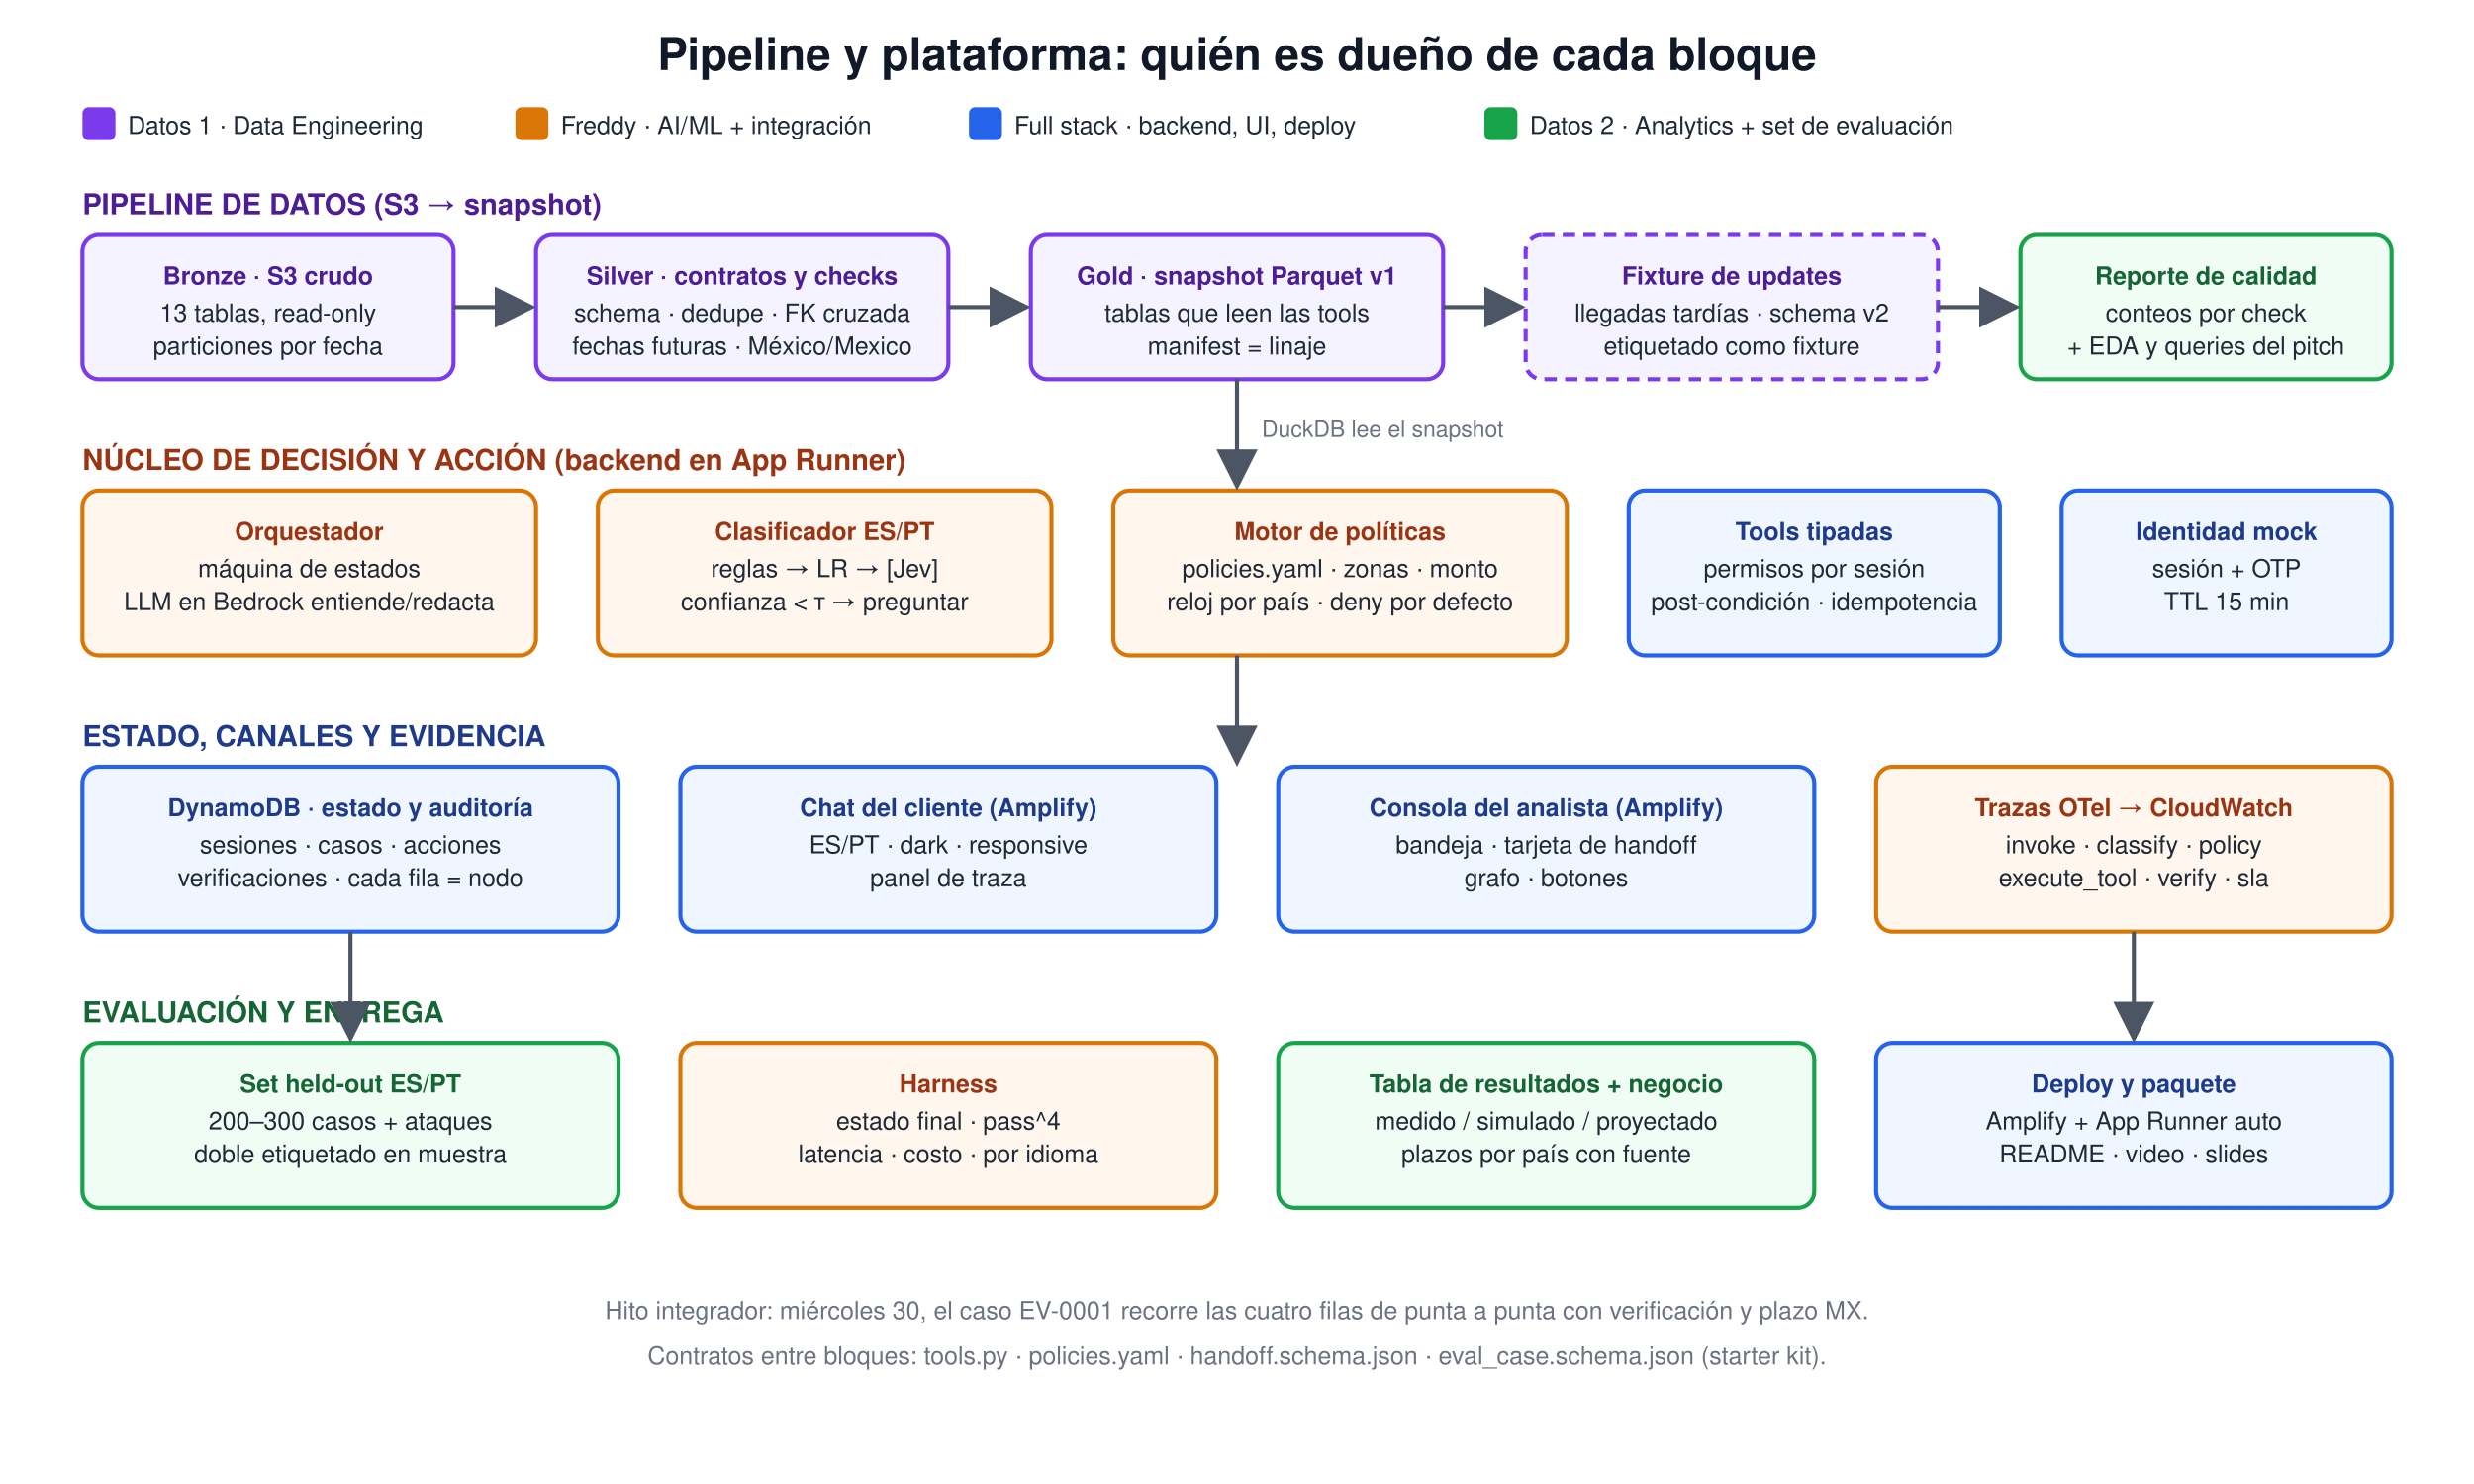
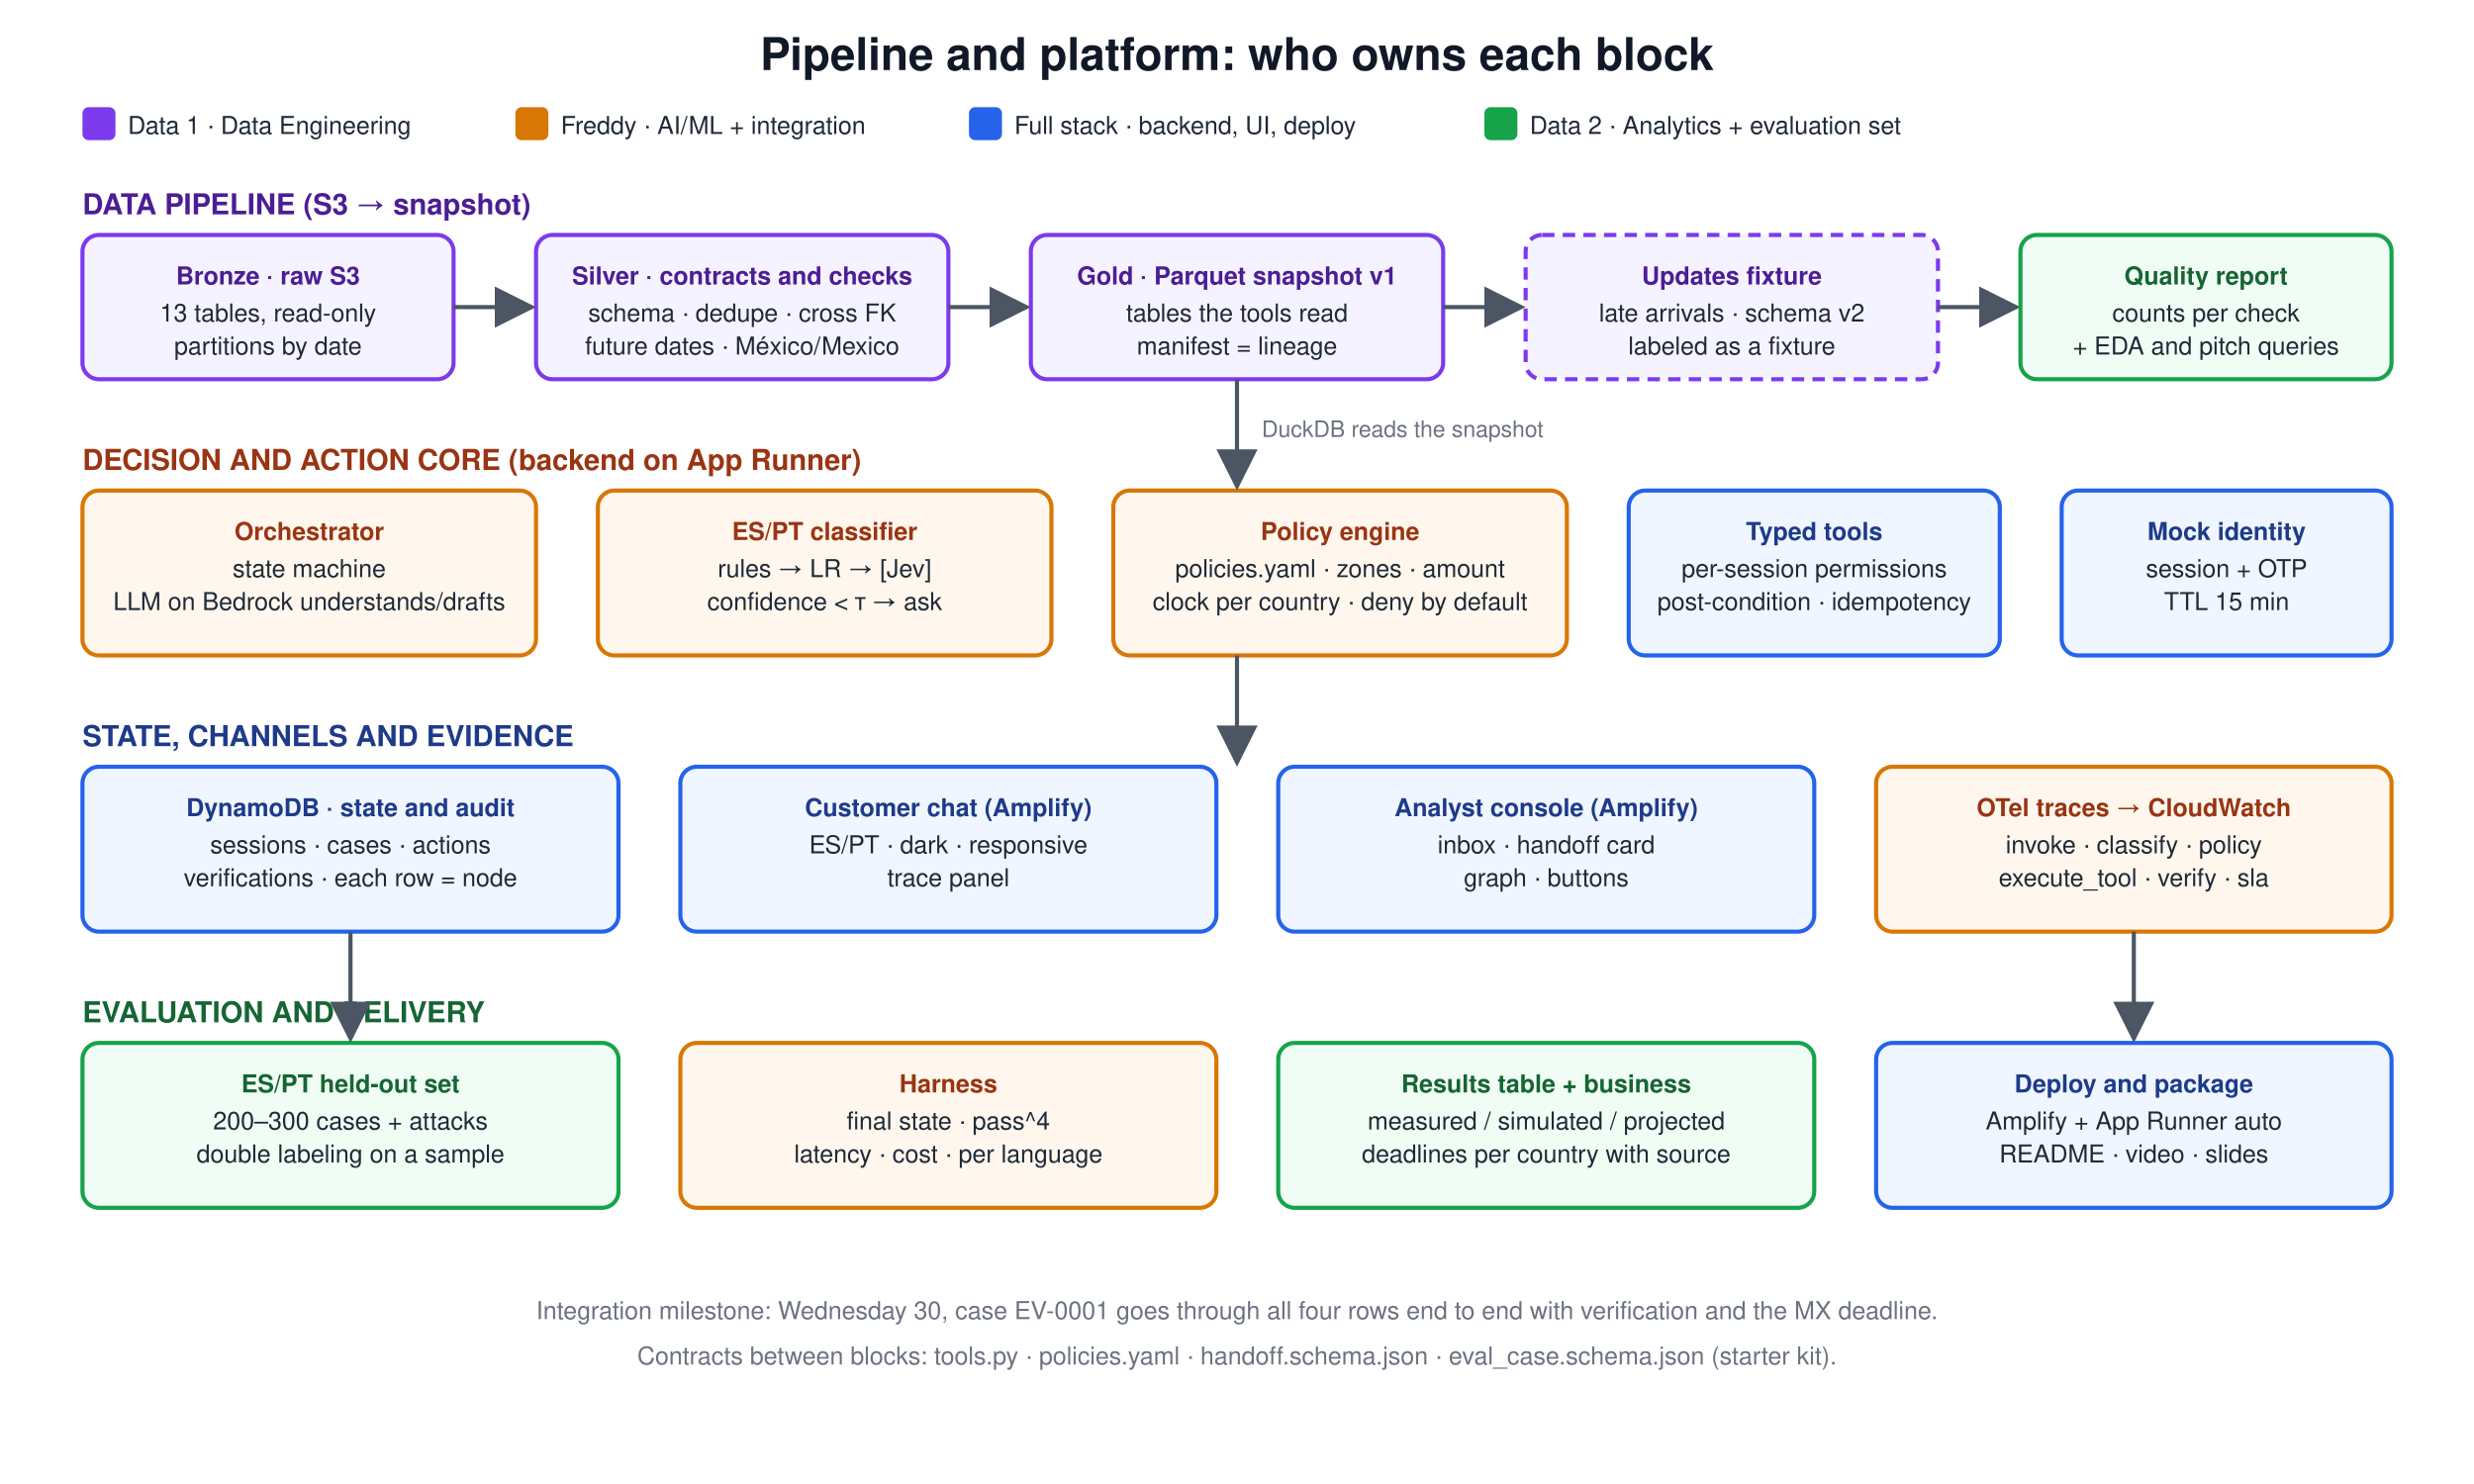
<svg xmlns="http://www.w3.org/2000/svg" viewBox="0 0 1200 720" font-family="Helvetica, Arial, sans-serif">
  <defs>
    <marker id="arr" markerWidth="10" markerHeight="10" refX="9" refY="5" orient="auto">
      <path d="M0,0 L10,5 L0,10 z" fill="#4b5563" />
    </marker>
  </defs>
  <rect width="1200" height="720" fill="#ffffff" />
-   <text x="600" y="34" text-anchor="middle" font-size="22" font-weight="bold" fill="#111827">Pipeline y plataforma: quién es dueño de cada bloque</text>
+   <text x="600" y="34" text-anchor="middle" font-size="22" font-weight="bold" fill="#111827">Pipeline and platform: who owns each block</text>
  <g font-size="12">
    <rect x="40" y="52" width="16" height="16" rx="3" fill="#7c3aed" />
-     <text x="62" y="65" fill="#1f2937">Datos 1 · Data Engineering</text>
+     <text x="62" y="65" fill="#1f2937">Data 1 · Data Engineering</text>
    <rect x="250" y="52" width="16" height="16" rx="3" fill="#d97706" />
-     <text x="272" y="65" fill="#1f2937">Freddy · AI/ML + integración</text>
+     <text x="272" y="65" fill="#1f2937">Freddy · AI/ML + integration</text>
    <rect x="470" y="52" width="16" height="16" rx="3" fill="#2563eb" />
    <text x="492" y="65" fill="#1f2937">Full stack · backend, UI, deploy</text>
    <rect x="720" y="52" width="16" height="16" rx="3" fill="#16a34a" />
-     <text x="742" y="65" fill="#1f2937">Datos 2 · Analytics + set de evaluación</text>
+     <text x="742" y="65" fill="#1f2937">Data 2 · Analytics + evaluation set</text>
  </g>
-   <text x="40" y="104" font-size="14" font-weight="bold" fill="#4c1d95">PIPELINE DE DATOS (S3 → snapshot)</text>
+   <text x="40" y="104" font-size="14" font-weight="bold" fill="#4c1d95">DATA PIPELINE (S3 → snapshot)</text>
  <g font-size="12">
    <rect x="40" y="114" width="180" height="70" rx="8" fill="#f5f3ff" stroke="#7c3aed" stroke-width="2" />
-     <text x="130" y="138" text-anchor="middle" font-weight="bold" fill="#4c1d95">Bronze · S3 crudo</text>
-     <text x="130" y="156" text-anchor="middle" fill="#1f2937">13 tablas, read-only</text>
-     <text x="130" y="172" text-anchor="middle" fill="#1f2937">particiones por fecha</text>
+     <text x="130" y="138" text-anchor="middle" font-weight="bold" fill="#4c1d95">Bronze · raw S3</text>
+     <text x="130" y="156" text-anchor="middle" fill="#1f2937">13 tables, read-only</text>
+     <text x="130" y="172" text-anchor="middle" fill="#1f2937">partitions by date</text>
    <rect x="260" y="114" width="200" height="70" rx="8" fill="#f5f3ff" stroke="#7c3aed" stroke-width="2" />
-     <text x="360" y="138" text-anchor="middle" font-weight="bold" fill="#4c1d95">Silver · contratos y checks</text>
-     <text x="360" y="156" text-anchor="middle" fill="#1f2937">schema · dedupe · FK cruzada</text>
-     <text x="360" y="172" text-anchor="middle" fill="#1f2937">fechas futuras · México/Mexico</text>
+     <text x="360" y="138" text-anchor="middle" font-weight="bold" fill="#4c1d95">Silver · contracts and checks</text>
+     <text x="360" y="156" text-anchor="middle" fill="#1f2937">schema · dedupe · cross FK</text>
+     <text x="360" y="172" text-anchor="middle" fill="#1f2937">future dates · México/Mexico</text>
    <rect x="500" y="114" width="200" height="70" rx="8" fill="#f5f3ff" stroke="#7c3aed" stroke-width="2" />
-     <text x="600" y="138" text-anchor="middle" font-weight="bold" fill="#4c1d95">Gold · snapshot Parquet v1</text>
-     <text x="600" y="156" text-anchor="middle" fill="#1f2937">tablas que leen las tools</text>
-     <text x="600" y="172" text-anchor="middle" fill="#1f2937">manifest = linaje</text>
+     <text x="600" y="138" text-anchor="middle" font-weight="bold" fill="#4c1d95">Gold · Parquet snapshot v1</text>
+     <text x="600" y="156" text-anchor="middle" fill="#1f2937">tables the tools read</text>
+     <text x="600" y="172" text-anchor="middle" fill="#1f2937">manifest = lineage</text>
    <rect x="740" y="114" width="200" height="70" rx="8" fill="#f5f3ff" stroke="#7c3aed" stroke-width="2" stroke-dasharray="6 4" />
-     <text x="840" y="138" text-anchor="middle" font-weight="bold" fill="#4c1d95">Fixture de updates</text>
-     <text x="840" y="156" text-anchor="middle" fill="#1f2937">llegadas tardías · schema v2</text>
-     <text x="840" y="172" text-anchor="middle" fill="#1f2937">etiquetado como fixture</text>
+     <text x="840" y="138" text-anchor="middle" font-weight="bold" fill="#4c1d95">Updates fixture</text>
+     <text x="840" y="156" text-anchor="middle" fill="#1f2937">late arrivals · schema v2</text>
+     <text x="840" y="172" text-anchor="middle" fill="#1f2937">labeled as a fixture</text>
    <rect x="980" y="114" width="180" height="70" rx="8" fill="#f0fdf4" stroke="#16a34a" stroke-width="2" />
-     <text x="1070" y="138" text-anchor="middle" font-weight="bold" fill="#166534">Reporte de calidad</text>
-     <text x="1070" y="156" text-anchor="middle" fill="#1f2937">conteos por check</text>
-     <text x="1070" y="172" text-anchor="middle" fill="#1f2937">+ EDA y queries del pitch</text>
+     <text x="1070" y="138" text-anchor="middle" font-weight="bold" fill="#166534">Quality report</text>
+     <text x="1070" y="156" text-anchor="middle" fill="#1f2937">counts per check</text>
+     <text x="1070" y="172" text-anchor="middle" fill="#1f2937">+ EDA and pitch queries</text>
  </g>
  <line x1="220" y1="149" x2="258" y2="149" stroke="#4b5563" stroke-width="2" marker-end="url(#arr)" />
  <line x1="460" y1="149" x2="498" y2="149" stroke="#4b5563" stroke-width="2" marker-end="url(#arr)" />
  <line x1="700" y1="149" x2="738" y2="149" stroke="#4b5563" stroke-width="2" marker-end="url(#arr)" />
  <line x1="940" y1="149" x2="978" y2="149" stroke="#4b5563" stroke-width="2" marker-end="url(#arr)" />
-   <text x="40" y="228" font-size="14" font-weight="bold" fill="#9a3412">NÚCLEO DE DECISIÓN Y ACCIÓN (backend en App Runner)</text>
+   <text x="40" y="228" font-size="14" font-weight="bold" fill="#9a3412">DECISION AND ACTION CORE (backend on App Runner)</text>
  <g font-size="12">
    <rect x="40" y="238" width="220" height="80" rx="8" fill="#fff7ed" stroke="#d97706" stroke-width="2" />
-     <text x="150" y="262" text-anchor="middle" font-weight="bold" fill="#9a3412">Orquestador</text>
-     <text x="150" y="280" text-anchor="middle" fill="#1f2937">máquina de estados</text>
-     <text x="150" y="296" text-anchor="middle" fill="#1f2937">LLM en Bedrock entiende/redacta</text>
+     <text x="150" y="262" text-anchor="middle" font-weight="bold" fill="#9a3412">Orchestrator</text>
+     <text x="150" y="280" text-anchor="middle" fill="#1f2937">state machine</text>
+     <text x="150" y="296" text-anchor="middle" fill="#1f2937">LLM on Bedrock understands/drafts</text>
    <rect x="290" y="238" width="220" height="80" rx="8" fill="#fff7ed" stroke="#d97706" stroke-width="2" />
-     <text x="400" y="262" text-anchor="middle" font-weight="bold" fill="#9a3412">Clasificador ES/PT</text>
-     <text x="400" y="280" text-anchor="middle" fill="#1f2937">reglas → LR → [Jev]</text>
-     <text x="400" y="296" text-anchor="middle" fill="#1f2937">confianza &lt; τ → preguntar</text>
+     <text x="400" y="262" text-anchor="middle" font-weight="bold" fill="#9a3412">ES/PT classifier</text>
+     <text x="400" y="280" text-anchor="middle" fill="#1f2937">rules → LR → [Jev]</text>
+     <text x="400" y="296" text-anchor="middle" fill="#1f2937">confidence &lt; τ → ask</text>
    <rect x="540" y="238" width="220" height="80" rx="8" fill="#fff7ed" stroke="#d97706" stroke-width="2" />
-     <text x="650" y="262" text-anchor="middle" font-weight="bold" fill="#9a3412">Motor de políticas</text>
-     <text x="650" y="280" text-anchor="middle" fill="#1f2937">policies.yaml · zonas · monto</text>
-     <text x="650" y="296" text-anchor="middle" fill="#1f2937">reloj por país · deny por defecto</text>
+     <text x="650" y="262" text-anchor="middle" font-weight="bold" fill="#9a3412">Policy engine</text>
+     <text x="650" y="280" text-anchor="middle" fill="#1f2937">policies.yaml · zones · amount</text>
+     <text x="650" y="296" text-anchor="middle" fill="#1f2937">clock per country · deny by default</text>
    <rect x="790" y="238" width="180" height="80" rx="8" fill="#eff6ff" stroke="#2563eb" stroke-width="2" />
-     <text x="880" y="262" text-anchor="middle" font-weight="bold" fill="#1e3a8a">Tools tipadas</text>
-     <text x="880" y="280" text-anchor="middle" fill="#1f2937">permisos por sesión</text>
-     <text x="880" y="296" text-anchor="middle" fill="#1f2937">post-condición · idempotencia</text>
+     <text x="880" y="262" text-anchor="middle" font-weight="bold" fill="#1e3a8a">Typed tools</text>
+     <text x="880" y="280" text-anchor="middle" fill="#1f2937">per-session permissions</text>
+     <text x="880" y="296" text-anchor="middle" fill="#1f2937">post-condition · idempotency</text>
    <rect x="1000" y="238" width="160" height="80" rx="8" fill="#eff6ff" stroke="#2563eb" stroke-width="2" />
-     <text x="1080" y="262" text-anchor="middle" font-weight="bold" fill="#1e3a8a">Identidad mock</text>
-     <text x="1080" y="280" text-anchor="middle" fill="#1f2937">sesión + OTP</text>
+     <text x="1080" y="262" text-anchor="middle" font-weight="bold" fill="#1e3a8a">Mock identity</text>
+     <text x="1080" y="280" text-anchor="middle" fill="#1f2937">session + OTP</text>
    <text x="1080" y="296" text-anchor="middle" fill="#1f2937">TTL 15 min</text>
  </g>
  <line x1="600" y1="184" x2="600" y2="236" stroke="#4b5563" stroke-width="2" marker-end="url(#arr)" />
-   <text x="612" y="212" font-size="11" fill="#6b7280">DuckDB lee el snapshot</text>
-   <text x="40" y="362" font-size="14" font-weight="bold" fill="#1e3a8a">ESTADO, CANALES Y EVIDENCIA</text>
+   <text x="612" y="212" font-size="11" fill="#6b7280">DuckDB reads the snapshot</text>
+   <text x="40" y="362" font-size="14" font-weight="bold" fill="#1e3a8a">STATE, CHANNELS AND EVIDENCE</text>
  <g font-size="12">
    <rect x="40" y="372" width="260" height="80" rx="8" fill="#eff6ff" stroke="#2563eb" stroke-width="2" />
-     <text x="170" y="396" text-anchor="middle" font-weight="bold" fill="#1e3a8a">DynamoDB · estado y auditoría</text>
-     <text x="170" y="414" text-anchor="middle" fill="#1f2937">sesiones · casos · acciones</text>
-     <text x="170" y="430" text-anchor="middle" fill="#1f2937">verificaciones · cada fila = nodo</text>
+     <text x="170" y="396" text-anchor="middle" font-weight="bold" fill="#1e3a8a">DynamoDB · state and audit</text>
+     <text x="170" y="414" text-anchor="middle" fill="#1f2937">sessions · cases · actions</text>
+     <text x="170" y="430" text-anchor="middle" fill="#1f2937">verifications · each row = node</text>
    <rect x="330" y="372" width="260" height="80" rx="8" fill="#eff6ff" stroke="#2563eb" stroke-width="2" />
-     <text x="460" y="396" text-anchor="middle" font-weight="bold" fill="#1e3a8a">Chat del cliente (Amplify)</text>
+     <text x="460" y="396" text-anchor="middle" font-weight="bold" fill="#1e3a8a">Customer chat (Amplify)</text>
    <text x="460" y="414" text-anchor="middle" fill="#1f2937">ES/PT · dark · responsive</text>
-     <text x="460" y="430" text-anchor="middle" fill="#1f2937">panel de traza</text>
+     <text x="460" y="430" text-anchor="middle" fill="#1f2937">trace panel</text>
    <rect x="620" y="372" width="260" height="80" rx="8" fill="#eff6ff" stroke="#2563eb" stroke-width="2" />
-     <text x="750" y="396" text-anchor="middle" font-weight="bold" fill="#1e3a8a">Consola del analista (Amplify)</text>
-     <text x="750" y="414" text-anchor="middle" fill="#1f2937">bandeja · tarjeta de handoff</text>
-     <text x="750" y="430" text-anchor="middle" fill="#1f2937">grafo · botones</text>
+     <text x="750" y="396" text-anchor="middle" font-weight="bold" fill="#1e3a8a">Analyst console (Amplify)</text>
+     <text x="750" y="414" text-anchor="middle" fill="#1f2937">inbox · handoff card</text>
+     <text x="750" y="430" text-anchor="middle" fill="#1f2937">graph · buttons</text>
    <rect x="910" y="372" width="250" height="80" rx="8" fill="#fff7ed" stroke="#d97706" stroke-width="2" />
-     <text x="1035" y="396" text-anchor="middle" font-weight="bold" fill="#9a3412">Trazas OTel → CloudWatch</text>
+     <text x="1035" y="396" text-anchor="middle" font-weight="bold" fill="#9a3412">OTel traces → CloudWatch</text>
    <text x="1035" y="414" text-anchor="middle" fill="#1f2937">invoke · classify · policy</text>
    <text x="1035" y="430" text-anchor="middle" fill="#1f2937">execute_tool · verify · sla</text>
  </g>
  <line x1="600" y1="318" x2="600" y2="370" stroke="#4b5563" stroke-width="2" marker-end="url(#arr)" />
-   <text x="40" y="496" font-size="14" font-weight="bold" fill="#166534">EVALUACIÓN Y ENTREGA</text>
+   <text x="40" y="496" font-size="14" font-weight="bold" fill="#166534">EVALUATION AND DELIVERY</text>
  <g font-size="12">
    <rect x="40" y="506" width="260" height="80" rx="8" fill="#f0fdf4" stroke="#16a34a" stroke-width="2" />
-     <text x="170" y="530" text-anchor="middle" font-weight="bold" fill="#166534">Set held-out ES/PT</text>
-     <text x="170" y="548" text-anchor="middle" fill="#1f2937">200–300 casos + ataques</text>
-     <text x="170" y="564" text-anchor="middle" fill="#1f2937">doble etiquetado en muestra</text>
+     <text x="170" y="530" text-anchor="middle" font-weight="bold" fill="#166534">ES/PT held-out set</text>
+     <text x="170" y="548" text-anchor="middle" fill="#1f2937">200–300 cases + attacks</text>
+     <text x="170" y="564" text-anchor="middle" fill="#1f2937">double labeling on a sample</text>
    <rect x="330" y="506" width="260" height="80" rx="8" fill="#fff7ed" stroke="#d97706" stroke-width="2" />
    <text x="460" y="530" text-anchor="middle" font-weight="bold" fill="#9a3412">Harness</text>
-     <text x="460" y="548" text-anchor="middle" fill="#1f2937">estado final · pass^4</text>
-     <text x="460" y="564" text-anchor="middle" fill="#1f2937">latencia · costo · por idioma</text>
+     <text x="460" y="548" text-anchor="middle" fill="#1f2937">final state · pass^4</text>
+     <text x="460" y="564" text-anchor="middle" fill="#1f2937">latency · cost · per language</text>
    <rect x="620" y="506" width="260" height="80" rx="8" fill="#f0fdf4" stroke="#16a34a" stroke-width="2" />
-     <text x="750" y="530" text-anchor="middle" font-weight="bold" fill="#166534">Tabla de resultados + negocio</text>
-     <text x="750" y="548" text-anchor="middle" fill="#1f2937">medido / simulado / proyectado</text>
-     <text x="750" y="564" text-anchor="middle" fill="#1f2937">plazos por país con fuente</text>
+     <text x="750" y="530" text-anchor="middle" font-weight="bold" fill="#166534">Results table + business</text>
+     <text x="750" y="548" text-anchor="middle" fill="#1f2937">measured / simulated / projected</text>
+     <text x="750" y="564" text-anchor="middle" fill="#1f2937">deadlines per country with source</text>
    <rect x="910" y="506" width="250" height="80" rx="8" fill="#eff6ff" stroke="#2563eb" stroke-width="2" />
-     <text x="1035" y="530" text-anchor="middle" font-weight="bold" fill="#1e3a8a">Deploy y paquete</text>
+     <text x="1035" y="530" text-anchor="middle" font-weight="bold" fill="#1e3a8a">Deploy and package</text>
    <text x="1035" y="548" text-anchor="middle" fill="#1f2937">Amplify + App Runner auto</text>
    <text x="1035" y="564" text-anchor="middle" fill="#1f2937">README · video · slides</text>
  </g>
  <line x1="170" y1="452" x2="170" y2="504" stroke="#4b5563" stroke-width="2" marker-end="url(#arr)" />
  <line x1="1035" y1="452" x2="1035" y2="504" stroke="#4b5563" stroke-width="2" marker-end="url(#arr)" />
-   <text x="600" y="640" text-anchor="middle" font-size="12" fill="#6b7280">Hito integrador: miércoles 30, el caso EV-0001 recorre las cuatro filas de punta a punta con verificación y plazo MX.</text>
-   <text x="600" y="662" text-anchor="middle" font-size="12" fill="#6b7280">Contratos entre bloques: tools.py · policies.yaml · handoff.schema.json · eval_case.schema.json (starter kit).</text>
+   <text x="600" y="640" text-anchor="middle" font-size="12" fill="#6b7280">Integration milestone: Wednesday 30, case EV-0001 goes through all four rows end to end with verification and the MX deadline.</text>
+   <text x="600" y="662" text-anchor="middle" font-size="12" fill="#6b7280">Contracts between blocks: tools.py · policies.yaml · handoff.schema.json · eval_case.schema.json (starter kit).</text>
</svg>
